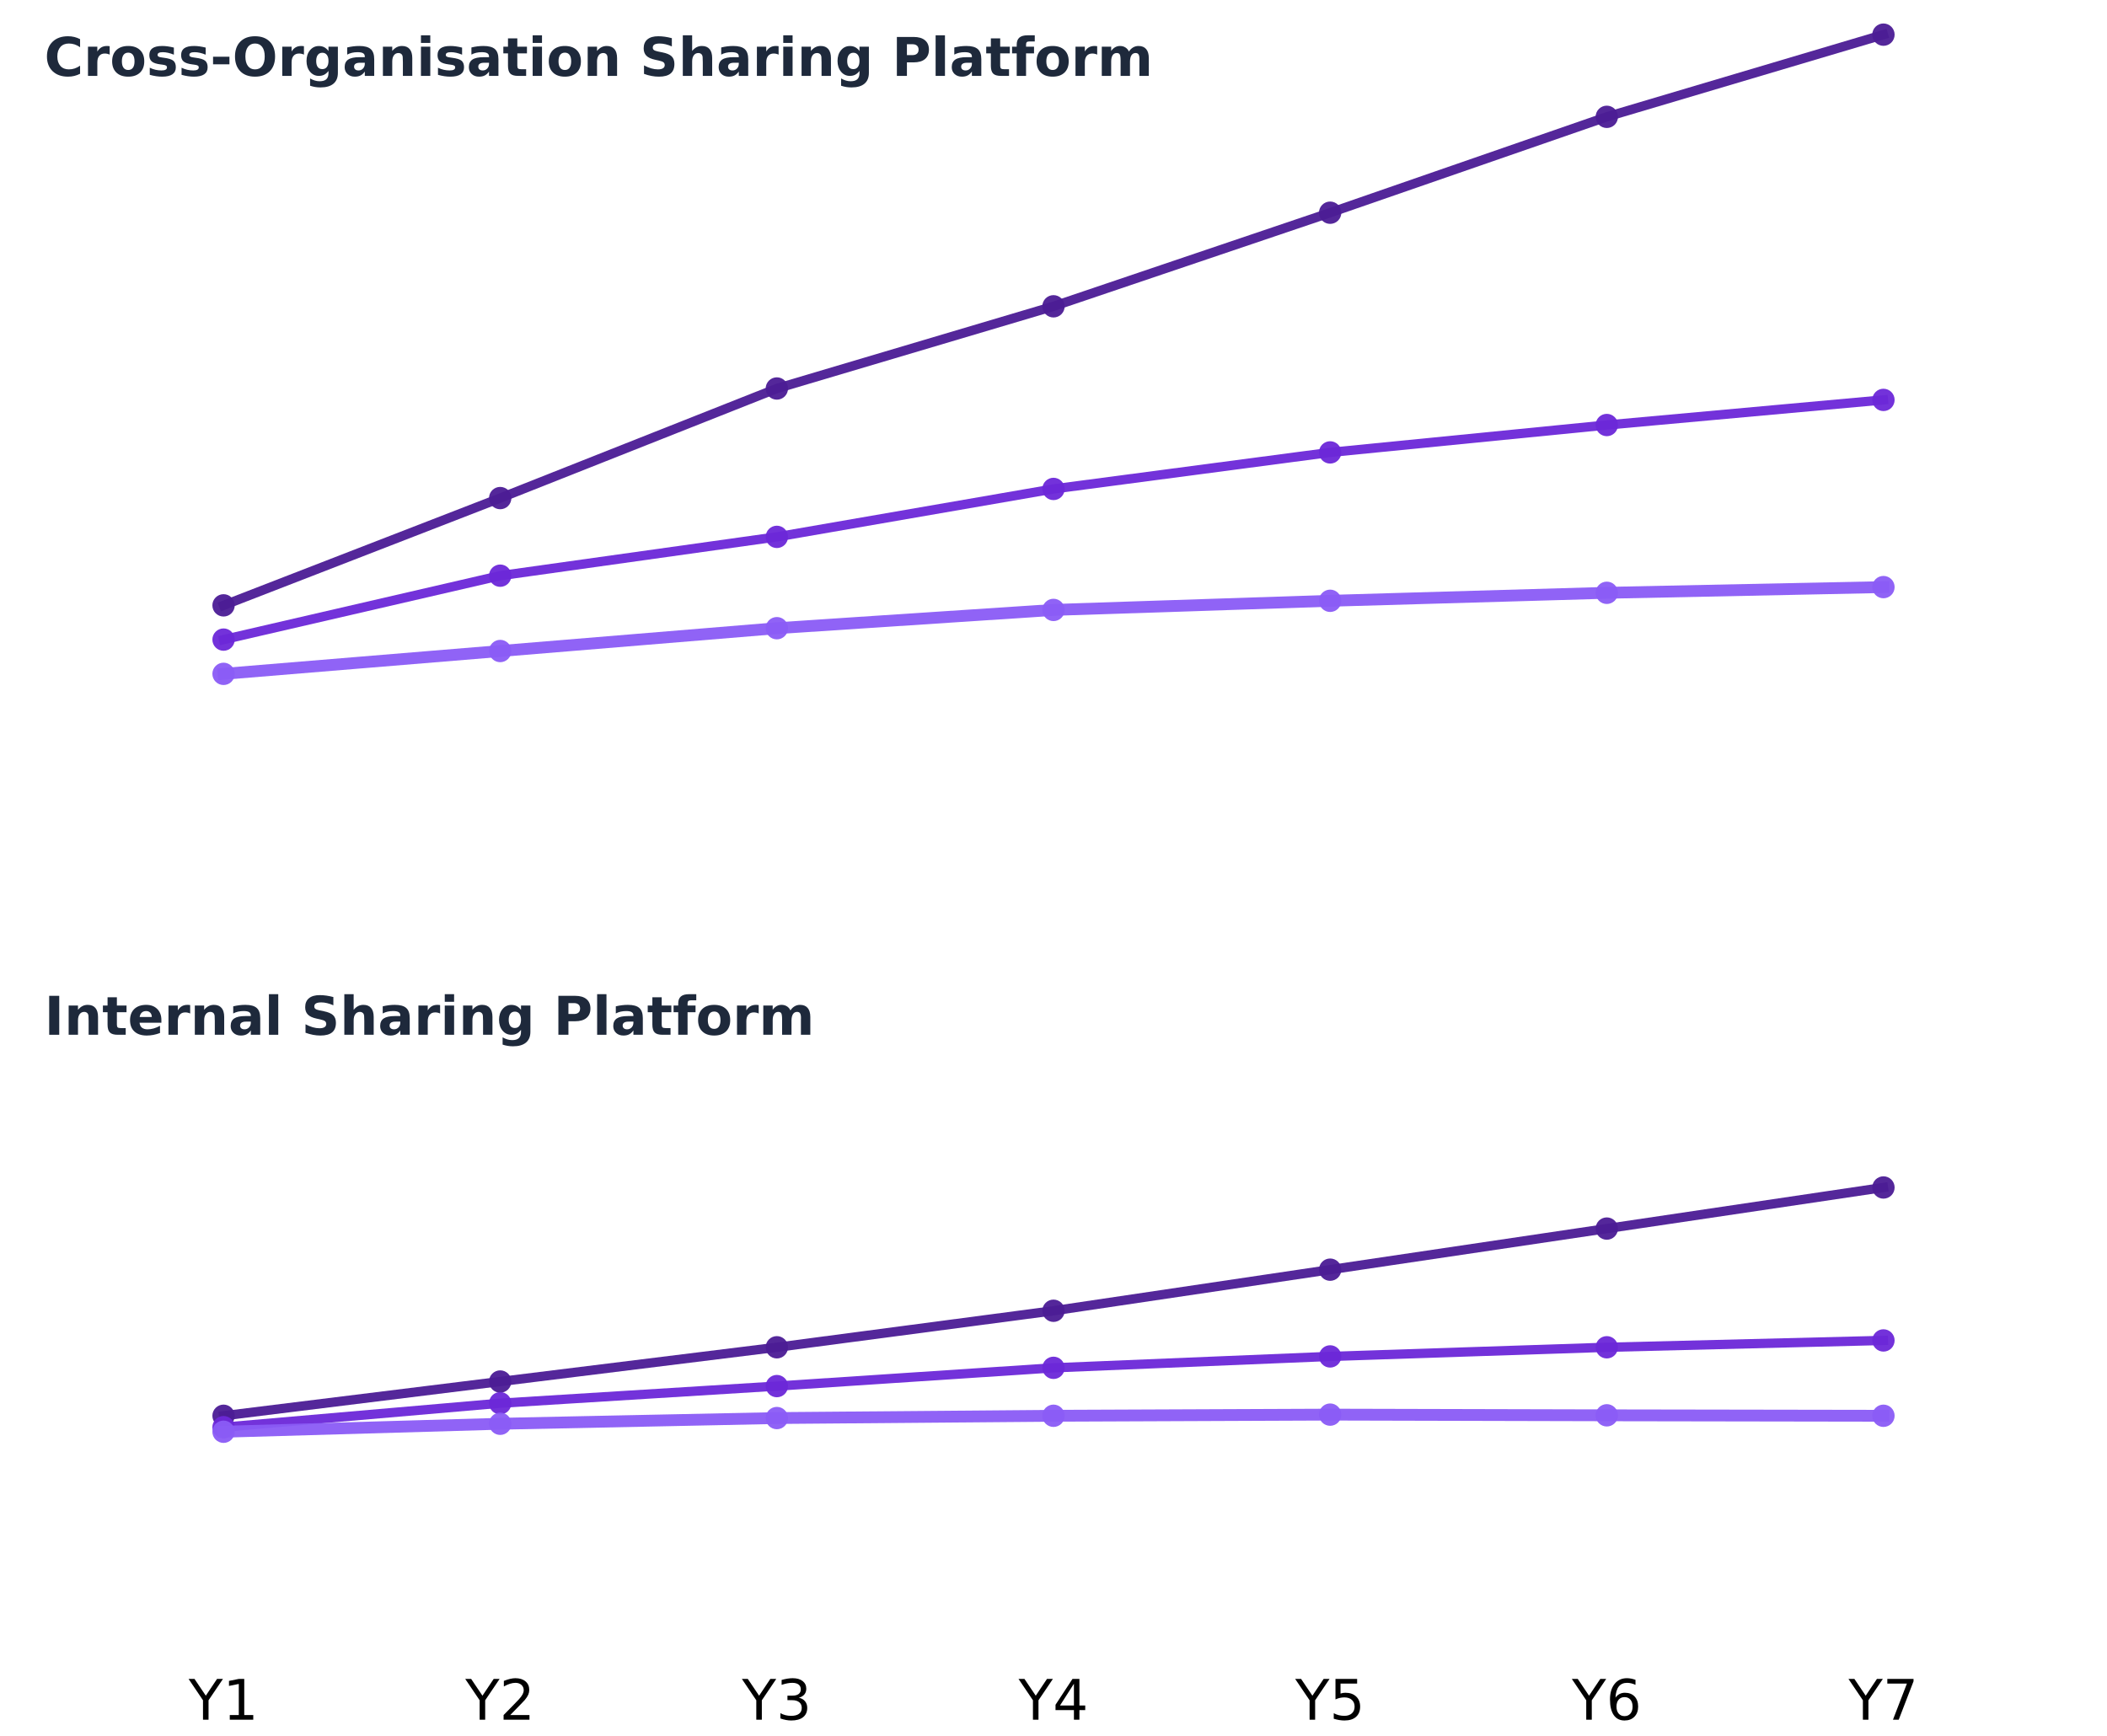
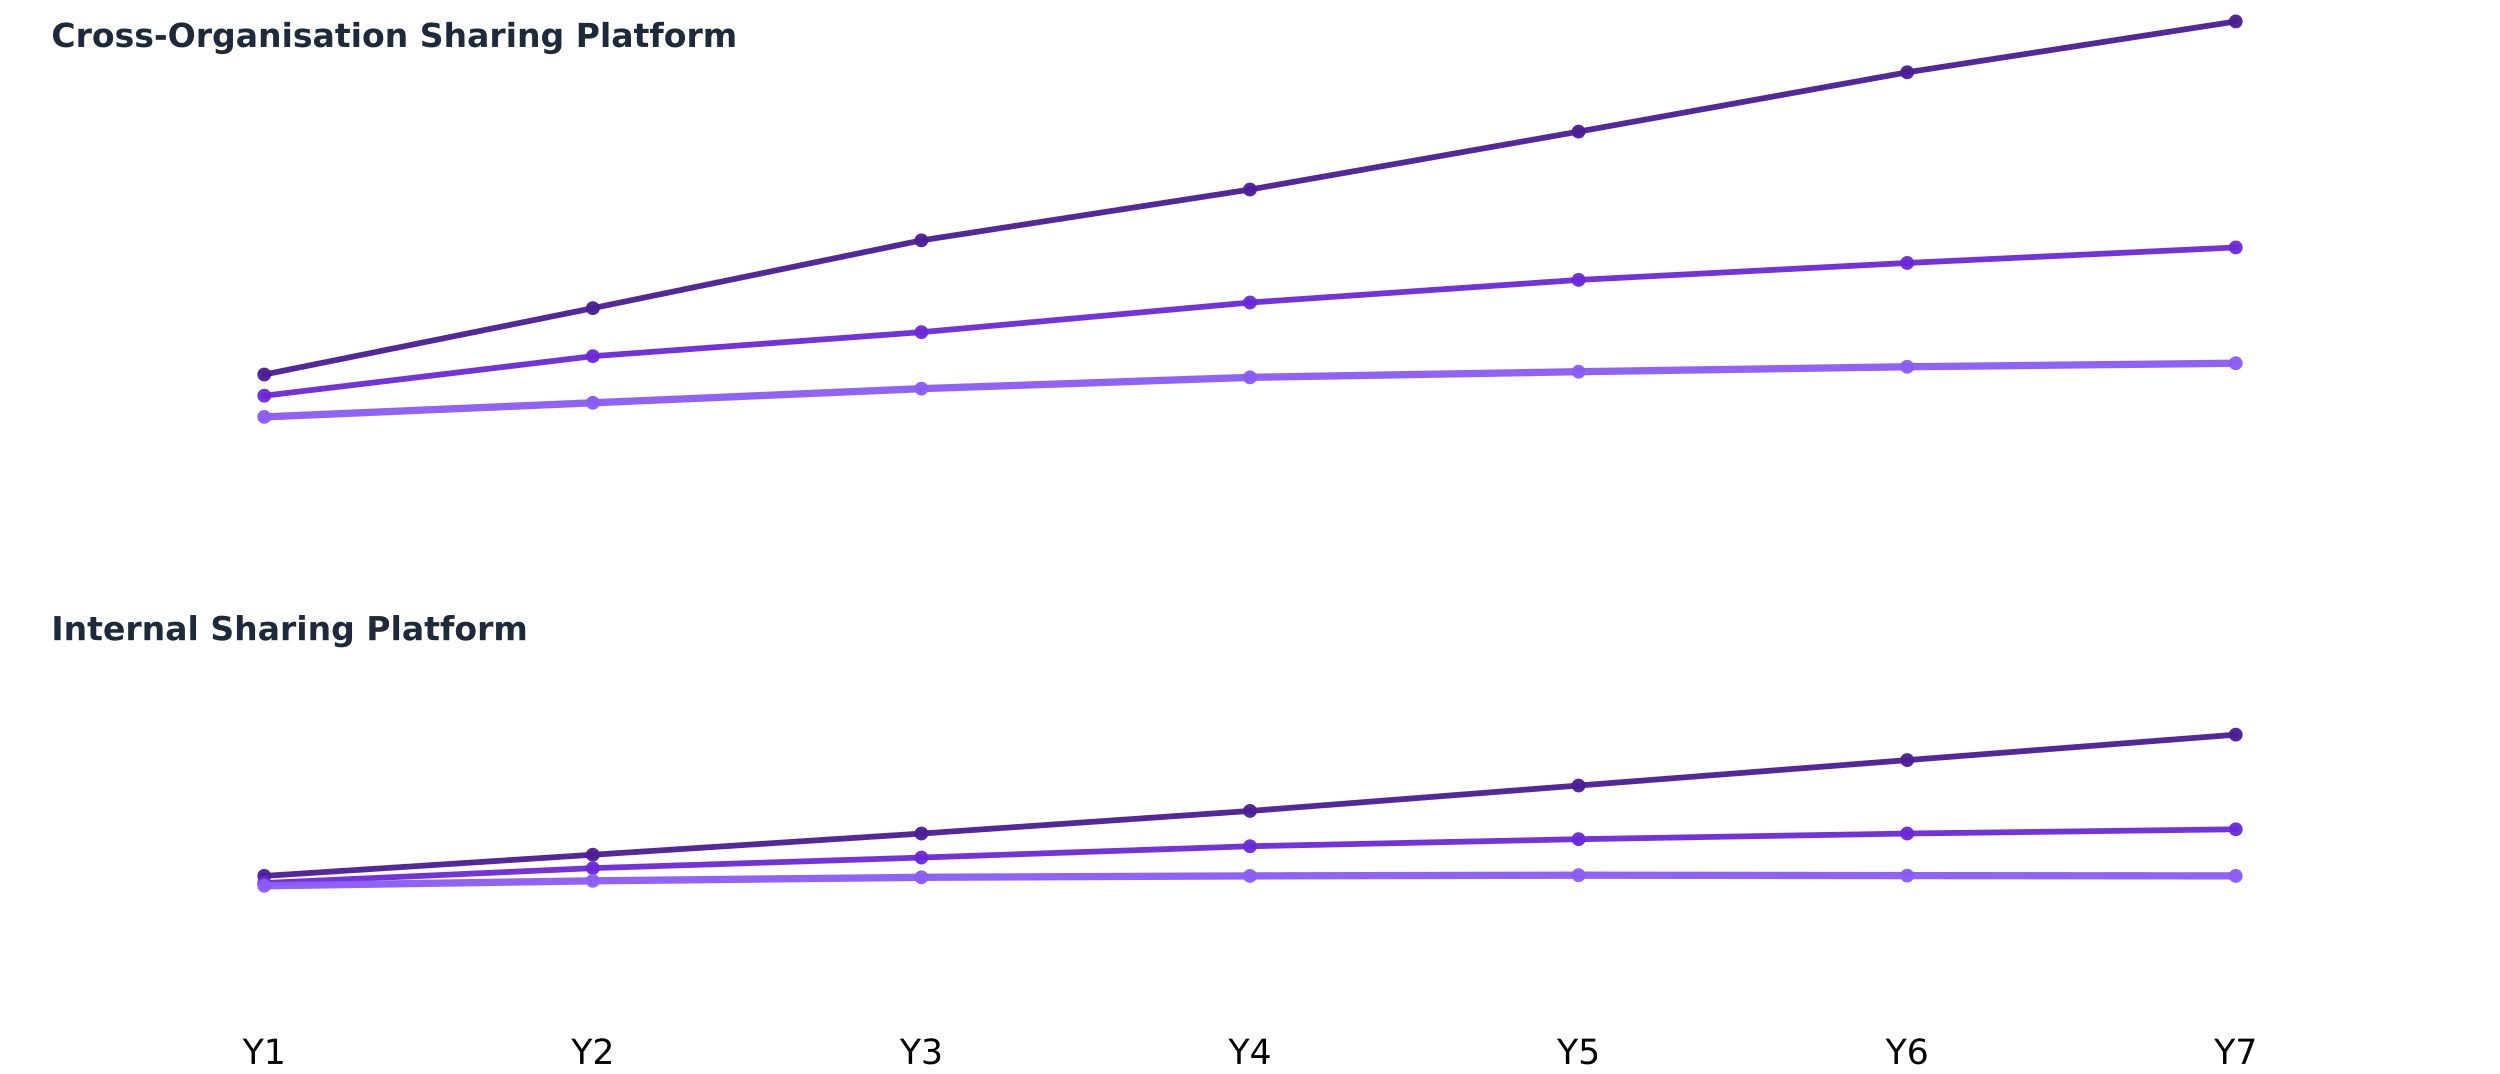
- <svg xmlns="http://www.w3.org/2000/svg" xmlns:xlink="http://www.w3.org/1999/xlink" width="339.12pt" height="279.332pt" viewBox="0 0 339.12 279.332" version="1.1">
+ <svg xmlns="http://www.w3.org/2000/svg" xmlns:xlink="http://www.w3.org/1999/xlink" width="650.448pt" height="279.332pt" viewBox="0 0 650.448 279.332" version="1.1">
  <defs>
    <style type="text/css">*{stroke-linejoin: round; stroke-linecap: butt}</style>
  </defs>
  <g id="figure_1">
    <g id="patch_1">
-       <path d="M 0 279.332  L 339.12 279.332  L 339.12 0  L 0 0  L 0 279.332  z " style="fill: none; opacity: 0" />
+       <path d="M 0 279.332  L 650.448 279.332  L 650.448 0  L 0 0  L 0 279.332  z " style="fill: none; opacity: 0" />
    </g>
    <g id="axes_1">
      <g id="patch_2">
-         <path d="M 0.36 266.472  L 338.76 266.472  L 338.76 0.36  L 0.36 0.36  L 0.36 266.472  z " style="fill: none" />
+         <path d="M 0.36 266.472  L 650.088 266.472  L 650.088 0.36  L 0.36 0.36  L 0.36 266.472  z " style="fill: none" />
      </g>
      <g id="matplotlib.axis_1">
        <g id="xtick_1">
          <g id="line2d_1" />
          <g id="text_1">
-             <g transform="translate(30.36941 276.8099) scale(0.09 -0.09)">
+             <g transform="translate(63.14078 276.8099) scale(0.09 -0.09)">
              <defs>
                <path id="DejaVuSans-3c" d="M -13 4666  L 666 4666  L 1959 2747  L 3244 4666  L 3922 4666  L 2272 2222  L 2272 0  L 1638 0  L 1638 2222  L -13 4666  z " transform="scale(0.015625)" />
                <path id="DejaVuSans-14" d="M 794 531  L 1825 531  L 1825 4091  L 703 3866  L 703 4441  L 1819 4666  L 2450 4666  L 2450 531  L 3481 531  L 3481 0  L 794 0  L 794 531  z " transform="scale(0.015625)" />
              </defs>
              <use xlink:href="#DejaVuSans-3c" />
              <use xlink:href="#DejaVuSans-14" transform="translate(61.07812 0)" />
            </g>
          </g>
        </g>
        <g id="xtick_2">
          <g id="line2d_2" />
          <g id="text_2">
-             <g transform="translate(74.89573 276.8099) scale(0.09 -0.09)">
+             <g transform="translate(148.6313 276.8099) scale(0.09 -0.09)">
              <defs>
                <path id="DejaVuSans-15" d="M 1228 531  L 3431 531  L 3431 0  L 469 0  L 469 531  Q 828 903 1448 1529  Q 2069 2156 2228 2338  Q 2531 2678 2651 2914  Q 2772 3150 2772 3378  Q 2772 3750 2511 3984  Q 2250 4219 1831 4219  Q 1534 4219 1204 4116  Q 875 4013 500 3803  L 500 4441  Q 881 4594 1212 4672  Q 1544 4750 1819 4750  Q 2544 4750 2975 4387  Q 3406 4025 3406 3419  Q 3406 3131 3298 2873  Q 3191 2616 2906 2266  Q 2828 2175 2409 1742  Q 1991 1309 1228 531  z " transform="scale(0.015625)" />
              </defs>
              <use xlink:href="#DejaVuSans-3c" />
              <use xlink:href="#DejaVuSans-15" transform="translate(61.07812 0)" />
            </g>
          </g>
        </g>
        <g id="xtick_3">
          <g id="line2d_3" />
          <g id="text_3">
-             <g transform="translate(119.422 276.8099) scale(0.09 -0.09)">
+             <g transform="translate(234.1218 276.8099) scale(0.09 -0.09)">
              <defs>
                <path id="DejaVuSans-16" d="M 2597 2516  Q 3050 2419 3304 2112  Q 3559 1806 3559 1356  Q 3559 666 3084 287  Q 2609 -91 1734 -91  Q 1441 -91 1130 -33  Q 819 25 488 141  L 488 750  Q 750 597 1062 519  Q 1375 441 1716 441  Q 2309 441 2620 675  Q 2931 909 2931 1356  Q 2931 1769 2642 2001  Q 2353 2234 1838 2234  L 1294 2234  L 1294 2753  L 1863 2753  Q 2328 2753 2575 2939  Q 2822 3125 2822 3475  Q 2822 3834 2567 4026  Q 2313 4219 1838 4219  Q 1578 4219 1281 4162  Q 984 4106 628 3988  L 628 4550  Q 988 4650 1302 4700  Q 1616 4750 1894 4750  Q 2613 4750 3031 4423  Q 3450 4097 3450 3541  Q 3450 3153 3228 2886  Q 3006 2619 2597 2516  z " transform="scale(0.015625)" />
              </defs>
              <use xlink:href="#DejaVuSans-3c" />
              <use xlink:href="#DejaVuSans-16" transform="translate(61.07812 0)" />
            </g>
          </g>
        </g>
        <g id="xtick_4">
          <g id="line2d_4" />
          <g id="text_4">
-             <g transform="translate(163.9484 276.8099) scale(0.09 -0.09)">
+             <g transform="translate(319.6124 276.8099) scale(0.09 -0.09)">
              <defs>
                <path id="DejaVuSans-17" d="M 2419 4116  L 825 1625  L 2419 1625  L 2419 4116  z M 2253 4666  L 3047 4666  L 3047 1625  L 3713 1625  L 3713 1100  L 3047 1100  L 3047 0  L 2419 0  L 2419 1100  L 313 1100  L 313 1709  L 2253 4666  z " transform="scale(0.015625)" />
              </defs>
              <use xlink:href="#DejaVuSans-3c" />
              <use xlink:href="#DejaVuSans-17" transform="translate(61.07812 0)" />
            </g>
          </g>
        </g>
        <g id="xtick_5">
          <g id="line2d_5" />
          <g id="text_5">
-             <g transform="translate(208.4747 276.8099) scale(0.09 -0.09)">
+             <g transform="translate(405.1029 276.8099) scale(0.09 -0.09)">
              <defs>
                <path id="DejaVuSans-18" d="M 691 4666  L 3169 4666  L 3169 4134  L 1269 4134  L 1269 2991  Q 1406 3038 1543 3061  Q 1681 3084 1819 3084  Q 2600 3084 3056 2656  Q 3513 2228 3513 1497  Q 3513 744 3044 326  Q 2575 -91 1722 -91  Q 1428 -91 1123 -41  Q 819 9 494 109  L 494 744  Q 775 591 1075 516  Q 1375 441 1709 441  Q 2250 441 2565 725  Q 2881 1009 2881 1497  Q 2881 1984 2565 2268  Q 2250 2553 1709 2553  Q 1456 2553 1204 2497  Q 953 2441 691 2322  L 691 4666  z " transform="scale(0.015625)" />
              </defs>
              <use xlink:href="#DejaVuSans-3c" />
              <use xlink:href="#DejaVuSans-18" transform="translate(61.07812 0)" />
            </g>
          </g>
        </g>
        <g id="xtick_6">
          <g id="line2d_6" />
          <g id="text_6">
-             <g transform="translate(253.001 276.8099) scale(0.09 -0.09)">
+             <g transform="translate(490.5934 276.8099) scale(0.09 -0.09)">
              <defs>
                <path id="DejaVuSans-19" d="M 2113 2584  Q 1688 2584 1439 2293  Q 1191 2003 1191 1497  Q 1191 994 1439 701  Q 1688 409 2113 409  Q 2538 409 2786 701  Q 3034 994 3034 1497  Q 3034 2003 2786 2293  Q 2538 2584 2113 2584  z M 3366 4563  L 3366 3988  Q 3128 4100 2886 4159  Q 2644 4219 2406 4219  Q 1781 4219 1451 3797  Q 1122 3375 1075 2522  Q 1259 2794 1537 2939  Q 1816 3084 2150 3084  Q 2853 3084 3261 2657  Q 3669 2231 3669 1497  Q 3669 778 3244 343  Q 2819 -91 2113 -91  Q 1303 -91 875 529  Q 447 1150 447 2328  Q 447 3434 972 4092  Q 1497 4750 2381 4750  Q 2619 4750 2861 4703  Q 3103 4656 3366 4563  z " transform="scale(0.015625)" />
              </defs>
              <use xlink:href="#DejaVuSans-3c" />
              <use xlink:href="#DejaVuSans-19" transform="translate(61.07812 0)" />
            </g>
          </g>
        </g>
        <g id="xtick_7">
          <g id="line2d_7" />
          <g id="text_7">
-             <g transform="translate(297.5273 276.8099) scale(0.09 -0.09)">
+             <g transform="translate(576.0839 276.8099) scale(0.09 -0.09)">
              <defs>
                <path id="DejaVuSans-1a" d="M 525 4666  L 3525 4666  L 3525 4397  L 1831 0  L 1172 0  L 2766 4134  L 525 4134  L 525 4666  z " transform="scale(0.015625)" />
              </defs>
              <use xlink:href="#DejaVuSans-3c" />
              <use xlink:href="#DejaVuSans-1a" transform="translate(61.07812 0)" />
            </g>
          </g>
        </g>
      </g>
      <g id="matplotlib.axis_2" />
      <g id="line2d_8">
-         <path d="M 35.981 227.889  L 80.507 222.377  L 125.034 216.865  L 169.56 210.986  L 214.086 204.372  L 258.613 197.758  L 303.139 191.143  " clip-path="url(#p87d12e4e6f)" style="fill: none; stroke: #4c1d95; stroke-opacity: 0.95; stroke-width: 1.5; stroke-linecap: square" />
+         <path d="M 68.752 227.889  L 154.243 222.377  L 239.733 216.865  L 325.224 210.986  L 410.715 204.372  L 496.205 197.758  L 581.696 191.143  " clip-path="url(#pc34d4a93cd)" style="fill: none; stroke: #4c1d95; stroke-opacity: 0.95; stroke-width: 1.5; stroke-linecap: square" />
        <defs>
-           <path id="m0e077aaca5" d="M 0 1.8  C 0.477 1.8 0.935 1.61 1.273 1.273  C 1.61 0.935 1.8 0.477 1.8 0  C 1.8 -0.477 1.61 -0.935 1.273 -1.273  C 0.935 -1.61 0.477 -1.8 0 -1.8  C -0.477 -1.8 -0.935 -1.61 -1.273 -1.273  C -1.61 -0.935 -1.8 -0.477 -1.8 0  C -1.8 0.477 -1.61 0.935 -1.273 1.273  C -0.935 1.61 -0.477 1.8 0 1.8  z " />
+           <path id="mefde732954" d="M 0 1.8  C 0.477 1.8 0.935 1.61 1.273 1.273  C 1.61 0.935 1.8 0.477 1.8 0  C 1.8 -0.477 1.61 -0.935 1.273 -1.273  C 0.935 -1.61 0.477 -1.8 0 -1.8  C -0.477 -1.8 -0.935 -1.61 -1.273 -1.273  C -1.61 -0.935 -1.8 -0.477 -1.8 0  C -1.8 0.477 -1.61 0.935 -1.273 1.273  C -0.935 1.61 -0.477 1.8 0 1.8  z " />
        </defs>
-         <g clip-path="url(#p87d12e4e6f)">
-           <use xlink:href="#m0e077aaca5" x="35.981" y="227.889" style="fill: #4c1d95; fill-opacity: 0.95" />
-           <use xlink:href="#m0e077aaca5" x="80.507" y="222.377" style="fill: #4c1d95; fill-opacity: 0.95" />
-           <use xlink:href="#m0e077aaca5" x="125.034" y="216.865" style="fill: #4c1d95; fill-opacity: 0.95" />
-           <use xlink:href="#m0e077aaca5" x="169.56" y="210.986" style="fill: #4c1d95; fill-opacity: 0.95" />
-           <use xlink:href="#m0e077aaca5" x="214.086" y="204.372" style="fill: #4c1d95; fill-opacity: 0.95" />
-           <use xlink:href="#m0e077aaca5" x="258.613" y="197.758" style="fill: #4c1d95; fill-opacity: 0.95" />
-           <use xlink:href="#m0e077aaca5" x="303.139" y="191.143" style="fill: #4c1d95; fill-opacity: 0.95" />
+         <g clip-path="url(#pc34d4a93cd)">
+           <use xlink:href="#mefde732954" x="68.752" y="227.889" style="fill: #4c1d95; fill-opacity: 0.95" />
+           <use xlink:href="#mefde732954" x="154.243" y="222.377" style="fill: #4c1d95; fill-opacity: 0.95" />
+           <use xlink:href="#mefde732954" x="239.733" y="216.865" style="fill: #4c1d95; fill-opacity: 0.95" />
+           <use xlink:href="#mefde732954" x="325.224" y="210.986" style="fill: #4c1d95; fill-opacity: 0.95" />
+           <use xlink:href="#mefde732954" x="410.715" y="204.372" style="fill: #4c1d95; fill-opacity: 0.95" />
+           <use xlink:href="#mefde732954" x="496.205" y="197.758" style="fill: #4c1d95; fill-opacity: 0.95" />
+           <use xlink:href="#mefde732954" x="581.696" y="191.143" style="fill: #4c1d95; fill-opacity: 0.95" />
        </g>
      </g>
      <g id="line2d_9">
-         <path d="M 35.981 97.442  L 80.507 80.172  L 125.034 62.534  L 169.56 49.305  L 214.086 34.239  L 258.613 18.806  L 303.139 5.578  " clip-path="url(#p87d12e4e6f)" style="fill: none; stroke: #4c1d95; stroke-opacity: 0.95; stroke-width: 1.5; stroke-linecap: square" />
-         <g clip-path="url(#p87d12e4e6f)">
-           <use xlink:href="#m0e077aaca5" x="35.981" y="97.442" style="fill: #4c1d95; fill-opacity: 0.95" />
-           <use xlink:href="#m0e077aaca5" x="80.507" y="80.172" style="fill: #4c1d95; fill-opacity: 0.95" />
-           <use xlink:href="#m0e077aaca5" x="125.034" y="62.534" style="fill: #4c1d95; fill-opacity: 0.95" />
-           <use xlink:href="#m0e077aaca5" x="169.56" y="49.305" style="fill: #4c1d95; fill-opacity: 0.95" />
-           <use xlink:href="#m0e077aaca5" x="214.086" y="34.239" style="fill: #4c1d95; fill-opacity: 0.95" />
-           <use xlink:href="#m0e077aaca5" x="258.613" y="18.806" style="fill: #4c1d95; fill-opacity: 0.95" />
-           <use xlink:href="#m0e077aaca5" x="303.139" y="5.578" style="fill: #4c1d95; fill-opacity: 0.95" />
+         <path d="M 68.752 97.442  L 154.243 80.172  L 239.733 62.534  L 325.224 49.305  L 410.715 34.239  L 496.205 18.806  L 581.696 5.578  " clip-path="url(#pc34d4a93cd)" style="fill: none; stroke: #4c1d95; stroke-opacity: 0.95; stroke-width: 1.5; stroke-linecap: square" />
+         <g clip-path="url(#pc34d4a93cd)">
+           <use xlink:href="#mefde732954" x="68.752" y="97.442" style="fill: #4c1d95; fill-opacity: 0.95" />
+           <use xlink:href="#mefde732954" x="154.243" y="80.172" style="fill: #4c1d95; fill-opacity: 0.95" />
+           <use xlink:href="#mefde732954" x="239.733" y="62.534" style="fill: #4c1d95; fill-opacity: 0.95" />
+           <use xlink:href="#mefde732954" x="325.224" y="49.305" style="fill: #4c1d95; fill-opacity: 0.95" />
+           <use xlink:href="#mefde732954" x="410.715" y="34.239" style="fill: #4c1d95; fill-opacity: 0.95" />
+           <use xlink:href="#mefde732954" x="496.205" y="18.806" style="fill: #4c1d95; fill-opacity: 0.95" />
+           <use xlink:href="#mefde732954" x="581.696" y="5.578" style="fill: #4c1d95; fill-opacity: 0.95" />
        </g>
      </g>
      <g id="line2d_10">
-         <path d="M 35.981 229.726  L 80.507 225.868  L 125.034 223.112  L 169.56 220.172  L 214.086 218.335  L 258.613 216.865  L 303.139 215.763  " clip-path="url(#p87d12e4e6f)" style="fill: none; stroke: #6d28d9; stroke-opacity: 0.95; stroke-width: 1.5; stroke-linecap: square" />
+         <path d="M 68.752 229.726  L 154.243 225.868  L 239.733 223.112  L 325.224 220.172  L 410.715 218.335  L 496.205 216.865  L 581.696 215.763  " clip-path="url(#pc34d4a93cd)" style="fill: none; stroke: #6d28d9; stroke-opacity: 0.95; stroke-width: 1.5; stroke-linecap: square" />
        <defs>
-           <path id="m4e3901d167" d="M 0 1.8  C 0.477 1.8 0.935 1.61 1.273 1.273  C 1.61 0.935 1.8 0.477 1.8 0  C 1.8 -0.477 1.61 -0.935 1.273 -1.273  C 0.935 -1.61 0.477 -1.8 0 -1.8  C -0.477 -1.8 -0.935 -1.61 -1.273 -1.273  C -1.61 -0.935 -1.8 -0.477 -1.8 0  C -1.8 0.477 -1.61 0.935 -1.273 1.273  C -0.935 1.61 -0.477 1.8 0 1.8  z " />
+           <path id="m76ae802759" d="M 0 1.8  C 0.477 1.8 0.935 1.61 1.273 1.273  C 1.61 0.935 1.8 0.477 1.8 0  C 1.8 -0.477 1.61 -0.935 1.273 -1.273  C 0.935 -1.61 0.477 -1.8 0 -1.8  C -0.477 -1.8 -0.935 -1.61 -1.273 -1.273  C -1.61 -0.935 -1.8 -0.477 -1.8 0  C -1.8 0.477 -1.61 0.935 -1.273 1.273  C -0.935 1.61 -0.477 1.8 0 1.8  z " />
        </defs>
-         <g clip-path="url(#p87d12e4e6f)">
-           <use xlink:href="#m4e3901d167" x="35.981" y="229.726" style="fill: #6d28d9; fill-opacity: 0.95" />
-           <use xlink:href="#m4e3901d167" x="80.507" y="225.868" style="fill: #6d28d9; fill-opacity: 0.95" />
-           <use xlink:href="#m4e3901d167" x="125.034" y="223.112" style="fill: #6d28d9; fill-opacity: 0.95" />
-           <use xlink:href="#m4e3901d167" x="169.56" y="220.172" style="fill: #6d28d9; fill-opacity: 0.95" />
-           <use xlink:href="#m4e3901d167" x="214.086" y="218.335" style="fill: #6d28d9; fill-opacity: 0.95" />
-           <use xlink:href="#m4e3901d167" x="258.613" y="216.865" style="fill: #6d28d9; fill-opacity: 0.95" />
-           <use xlink:href="#m4e3901d167" x="303.139" y="215.763" style="fill: #6d28d9; fill-opacity: 0.95" />
+         <g clip-path="url(#pc34d4a93cd)">
+           <use xlink:href="#m76ae802759" x="68.752" y="229.726" style="fill: #6d28d9; fill-opacity: 0.95" />
+           <use xlink:href="#m76ae802759" x="154.243" y="225.868" style="fill: #6d28d9; fill-opacity: 0.95" />
+           <use xlink:href="#m76ae802759" x="239.733" y="223.112" style="fill: #6d28d9; fill-opacity: 0.95" />
+           <use xlink:href="#m76ae802759" x="325.224" y="220.172" style="fill: #6d28d9; fill-opacity: 0.95" />
+           <use xlink:href="#m76ae802759" x="410.715" y="218.335" style="fill: #6d28d9; fill-opacity: 0.95" />
+           <use xlink:href="#m76ae802759" x="496.205" y="216.865" style="fill: #6d28d9; fill-opacity: 0.95" />
+           <use xlink:href="#m76ae802759" x="581.696" y="215.763" style="fill: #6d28d9; fill-opacity: 0.95" />
        </g>
      </g>
      <g id="line2d_11">
-         <path d="M 35.981 102.954  L 80.507 92.665  L 125.034 86.418  L 169.56 78.702  L 214.086 72.822  L 258.613 68.413  L 303.139 64.371  " clip-path="url(#p87d12e4e6f)" style="fill: none; stroke: #6d28d9; stroke-opacity: 0.95; stroke-width: 1.5; stroke-linecap: square" />
-         <g clip-path="url(#p87d12e4e6f)">
-           <use xlink:href="#m4e3901d167" x="35.981" y="102.954" style="fill: #6d28d9; fill-opacity: 0.95" />
-           <use xlink:href="#m4e3901d167" x="80.507" y="92.665" style="fill: #6d28d9; fill-opacity: 0.95" />
-           <use xlink:href="#m4e3901d167" x="125.034" y="86.418" style="fill: #6d28d9; fill-opacity: 0.95" />
-           <use xlink:href="#m4e3901d167" x="169.56" y="78.702" style="fill: #6d28d9; fill-opacity: 0.95" />
-           <use xlink:href="#m4e3901d167" x="214.086" y="72.822" style="fill: #6d28d9; fill-opacity: 0.95" />
-           <use xlink:href="#m4e3901d167" x="258.613" y="68.413" style="fill: #6d28d9; fill-opacity: 0.95" />
-           <use xlink:href="#m4e3901d167" x="303.139" y="64.371" style="fill: #6d28d9; fill-opacity: 0.95" />
+         <path d="M 68.752 102.954  L 154.243 92.665  L 239.733 86.418  L 325.224 78.702  L 410.715 72.822  L 496.205 68.413  L 581.696 64.371  " clip-path="url(#pc34d4a93cd)" style="fill: none; stroke: #6d28d9; stroke-opacity: 0.95; stroke-width: 1.5; stroke-linecap: square" />
+         <g clip-path="url(#pc34d4a93cd)">
+           <use xlink:href="#m76ae802759" x="68.752" y="102.954" style="fill: #6d28d9; fill-opacity: 0.95" />
+           <use xlink:href="#m76ae802759" x="154.243" y="92.665" style="fill: #6d28d9; fill-opacity: 0.95" />
+           <use xlink:href="#m76ae802759" x="239.733" y="86.418" style="fill: #6d28d9; fill-opacity: 0.95" />
+           <use xlink:href="#m76ae802759" x="325.224" y="78.702" style="fill: #6d28d9; fill-opacity: 0.95" />
+           <use xlink:href="#m76ae802759" x="410.715" y="72.822" style="fill: #6d28d9; fill-opacity: 0.95" />
+           <use xlink:href="#m76ae802759" x="496.205" y="68.413" style="fill: #6d28d9; fill-opacity: 0.95" />
+           <use xlink:href="#m76ae802759" x="581.696" y="64.371" style="fill: #6d28d9; fill-opacity: 0.95" />
        </g>
      </g>
      <g id="line2d_12">
-         <path d="M 35.981 230.461  L 80.507 229.175  L 125.034 228.257  L 169.56 227.889  L 214.086 227.705  L 258.613 227.816  L 303.139 227.889  " clip-path="url(#p87d12e4e6f)" style="fill: none; stroke: #8b5cf6; stroke-opacity: 0.95; stroke-width: 1.9; stroke-linecap: square" />
+         <path d="M 68.752 230.461  L 154.243 229.175  L 239.733 228.257  L 325.224 227.889  L 410.715 227.705  L 496.205 227.816  L 581.696 227.889  " clip-path="url(#pc34d4a93cd)" style="fill: none; stroke: #8b5cf6; stroke-opacity: 0.95; stroke-width: 1.9; stroke-linecap: square" />
        <defs>
-           <path id="m5ba4d2a712" d="M 0 1.8  C 0.477 1.8 0.935 1.61 1.273 1.273  C 1.61 0.935 1.8 0.477 1.8 0  C 1.8 -0.477 1.61 -0.935 1.273 -1.273  C 0.935 -1.61 0.477 -1.8 0 -1.8  C -0.477 -1.8 -0.935 -1.61 -1.273 -1.273  C -1.61 -0.935 -1.8 -0.477 -1.8 0  C -1.8 0.477 -1.61 0.935 -1.273 1.273  C -0.935 1.61 -0.477 1.8 0 1.8  z " />
+           <path id="ma89a93a29d" d="M 0 1.8  C 0.477 1.8 0.935 1.61 1.273 1.273  C 1.61 0.935 1.8 0.477 1.8 0  C 1.8 -0.477 1.61 -0.935 1.273 -1.273  C 0.935 -1.61 0.477 -1.8 0 -1.8  C -0.477 -1.8 -0.935 -1.61 -1.273 -1.273  C -1.61 -0.935 -1.8 -0.477 -1.8 0  C -1.8 0.477 -1.61 0.935 -1.273 1.273  C -0.935 1.61 -0.477 1.8 0 1.8  z " />
        </defs>
-         <g clip-path="url(#p87d12e4e6f)">
-           <use xlink:href="#m5ba4d2a712" x="35.981" y="230.461" style="fill: #8b5cf6; fill-opacity: 0.95" />
-           <use xlink:href="#m5ba4d2a712" x="80.507" y="229.175" style="fill: #8b5cf6; fill-opacity: 0.95" />
-           <use xlink:href="#m5ba4d2a712" x="125.034" y="228.257" style="fill: #8b5cf6; fill-opacity: 0.95" />
-           <use xlink:href="#m5ba4d2a712" x="169.56" y="227.889" style="fill: #8b5cf6; fill-opacity: 0.95" />
-           <use xlink:href="#m5ba4d2a712" x="214.086" y="227.705" style="fill: #8b5cf6; fill-opacity: 0.95" />
-           <use xlink:href="#m5ba4d2a712" x="258.613" y="227.816" style="fill: #8b5cf6; fill-opacity: 0.95" />
-           <use xlink:href="#m5ba4d2a712" x="303.139" y="227.889" style="fill: #8b5cf6; fill-opacity: 0.95" />
+         <g clip-path="url(#pc34d4a93cd)">
+           <use xlink:href="#ma89a93a29d" x="68.752" y="230.461" style="fill: #8b5cf6; fill-opacity: 0.95" />
+           <use xlink:href="#ma89a93a29d" x="154.243" y="229.175" style="fill: #8b5cf6; fill-opacity: 0.95" />
+           <use xlink:href="#ma89a93a29d" x="239.733" y="228.257" style="fill: #8b5cf6; fill-opacity: 0.95" />
+           <use xlink:href="#ma89a93a29d" x="325.224" y="227.889" style="fill: #8b5cf6; fill-opacity: 0.95" />
+           <use xlink:href="#ma89a93a29d" x="410.715" y="227.705" style="fill: #8b5cf6; fill-opacity: 0.95" />
+           <use xlink:href="#ma89a93a29d" x="496.205" y="227.816" style="fill: #8b5cf6; fill-opacity: 0.95" />
+           <use xlink:href="#ma89a93a29d" x="581.696" y="227.889" style="fill: #8b5cf6; fill-opacity: 0.95" />
        </g>
      </g>
      <g id="line2d_13">
-         <path d="M 35.981 108.466  L 80.507 104.791  L 125.034 101.117  L 169.56 98.177  L 214.086 96.707  L 258.613 95.421  L 303.139 94.502  " clip-path="url(#p87d12e4e6f)" style="fill: none; stroke: #8b5cf6; stroke-opacity: 0.95; stroke-width: 1.9; stroke-linecap: square" />
-         <g clip-path="url(#p87d12e4e6f)">
-           <use xlink:href="#m5ba4d2a712" x="35.981" y="108.466" style="fill: #8b5cf6; fill-opacity: 0.95" />
-           <use xlink:href="#m5ba4d2a712" x="80.507" y="104.791" style="fill: #8b5cf6; fill-opacity: 0.95" />
-           <use xlink:href="#m5ba4d2a712" x="125.034" y="101.117" style="fill: #8b5cf6; fill-opacity: 0.95" />
-           <use xlink:href="#m5ba4d2a712" x="169.56" y="98.177" style="fill: #8b5cf6; fill-opacity: 0.95" />
-           <use xlink:href="#m5ba4d2a712" x="214.086" y="96.707" style="fill: #8b5cf6; fill-opacity: 0.95" />
-           <use xlink:href="#m5ba4d2a712" x="258.613" y="95.421" style="fill: #8b5cf6; fill-opacity: 0.95" />
-           <use xlink:href="#m5ba4d2a712" x="303.139" y="94.502" style="fill: #8b5cf6; fill-opacity: 0.95" />
+         <path d="M 68.752 108.466  L 154.243 104.791  L 239.733 101.117  L 325.224 98.177  L 410.715 96.707  L 496.205 95.421  L 581.696 94.502  " clip-path="url(#pc34d4a93cd)" style="fill: none; stroke: #8b5cf6; stroke-opacity: 0.95; stroke-width: 1.9; stroke-linecap: square" />
+         <g clip-path="url(#pc34d4a93cd)">
+           <use xlink:href="#ma89a93a29d" x="68.752" y="108.466" style="fill: #8b5cf6; fill-opacity: 0.95" />
+           <use xlink:href="#ma89a93a29d" x="154.243" y="104.791" style="fill: #8b5cf6; fill-opacity: 0.95" />
+           <use xlink:href="#ma89a93a29d" x="239.733" y="101.117" style="fill: #8b5cf6; fill-opacity: 0.95" />
+           <use xlink:href="#ma89a93a29d" x="325.224" y="98.177" style="fill: #8b5cf6; fill-opacity: 0.95" />
+           <use xlink:href="#ma89a93a29d" x="410.715" y="96.707" style="fill: #8b5cf6; fill-opacity: 0.95" />
+           <use xlink:href="#ma89a93a29d" x="496.205" y="95.421" style="fill: #8b5cf6; fill-opacity: 0.95" />
+           <use xlink:href="#ma89a93a29d" x="581.696" y="94.502" style="fill: #8b5cf6; fill-opacity: 0.95" />
        </g>
      </g>
      <g id="text_8">
-         <g style="fill: #1e293b" transform="translate(7.128 12.2169) scale(0.086 -0.086)">
+         <g style="fill: #1e293b" transform="translate(13.35456 12.2169) scale(0.086 -0.086)">
          <defs>
            <path id="DejaVuSans-Bold-26" d="M 4288 256  Q 3956 84 3597 -3  Q 3238 -91 2847 -91  Q 1681 -91 1000 561  Q 319 1213 319 2328  Q 319 3447 1000 4098  Q 1681 4750 2847 4750  Q 3238 4750 3597 4662  Q 3956 4575 4288 4403  L 4288 3438  Q 3953 3666 3628 3772  Q 3303 3878 2944 3878  Q 2300 3878 1931 3465  Q 1563 3053 1563 2328  Q 1563 1606 1931 1193  Q 2300 781 2944 781  Q 3303 781 3628 887  Q 3953 994 4288 1222  L 4288 256  z " transform="scale(0.015625)" />
            <path id="DejaVuSans-Bold-55" d="M 3138 2547  Q 2991 2616 2845 2648  Q 2700 2681 2553 2681  Q 2122 2681 1889 2404  Q 1656 2128 1656 1613  L 1656 0  L 538 0  L 538 3500  L 1656 3500  L 1656 2925  Q 1872 3269 2151 3426  Q 2431 3584 2822 3584  Q 2878 3584 2943 3579  Q 3009 3575 3134 3559  L 3138 2547  z " transform="scale(0.015625)" />
            <path id="DejaVuSans-Bold-52" d="M 2203 2784  Q 1831 2784 1636 2517  Q 1441 2250 1441 1747  Q 1441 1244 1636 976  Q 1831 709 2203 709  Q 2569 709 2762 976  Q 2956 1244 2956 1747  Q 2956 2250 2762 2517  Q 2569 2784 2203 2784  z M 2203 3584  Q 3106 3584 3614 3096  Q 4122 2609 4122 1747  Q 4122 884 3614 396  Q 3106 -91 2203 -91  Q 1297 -91 786 396  Q 275 884 275 1747  Q 275 2609 786 3096  Q 1297 3584 2203 3584  z " transform="scale(0.015625)" />
            <path id="DejaVuSans-Bold-56" d="M 3272 3391  L 3272 2541  Q 2913 2691 2578 2766  Q 2244 2841 1947 2841  Q 1628 2841 1473 2761  Q 1319 2681 1319 2516  Q 1319 2381 1436 2309  Q 1553 2238 1856 2203  L 2053 2175  Q 2913 2066 3209 1816  Q 3506 1566 3506 1031  Q 3506 472 3093 190  Q 2681 -91 1863 -91  Q 1516 -91 1145 -36  Q 775 19 384 128  L 384 978  Q 719 816 1070 734  Q 1422 653 1784 653  Q 2113 653 2278 743  Q 2444 834 2444 1013  Q 2444 1163 2330 1236  Q 2216 1309 1875 1350  L 1678 1375  Q 931 1469 631 1722  Q 331 1975 331 2491  Q 331 3047 712 3315  Q 1094 3584 1881 3584  Q 2191 3584 2531 3537  Q 2872 3491 3272 3391  z " transform="scale(0.015625)" />
            <path id="DejaVuSans-Bold-10" d="M 347 2297  L 2309 2297  L 2309 1388  L 347 1388  L 347 2297  z " transform="scale(0.015625)" />
            <path id="DejaVuSans-Bold-32" d="M 2719 3878  Q 2169 3878 1866 3472  Q 1563 3066 1563 2328  Q 1563 1594 1866 1187  Q 2169 781 2719 781  Q 3272 781 3575 1187  Q 3878 1594 3878 2328  Q 3878 3066 3575 3472  Q 3272 3878 2719 3878  z M 2719 4750  Q 3844 4750 4481 4106  Q 5119 3463 5119 2328  Q 5119 1197 4481 553  Q 3844 -91 2719 -91  Q 1597 -91 958 553  Q 319 1197 319 2328  Q 319 3463 958 4106  Q 1597 4750 2719 4750  z " transform="scale(0.015625)" />
            <path id="DejaVuSans-Bold-4a" d="M 2919 594  Q 2688 288 2409 144  Q 2131 0 1766 0  Q 1125 0 706 504  Q 288 1009 288 1791  Q 288 2575 706 3076  Q 1125 3578 1766 3578  Q 2131 3578 2409 3434  Q 2688 3291 2919 2981  L 2919 3500  L 4044 3500  L 4044 353  Q 4044 -491 3511 -936  Q 2978 -1381 1966 -1381  Q 1638 -1381 1331 -1331  Q 1025 -1281 716 -1178  L 716 -306  Q 1009 -475 1290 -558  Q 1572 -641 1856 -641  Q 2406 -641 2662 -400  Q 2919 -159 2919 353  L 2919 594  z M 2181 2772  Q 1834 2772 1640 2515  Q 1447 2259 1447 1791  Q 1447 1309 1634 1061  Q 1822 813 2181 813  Q 2531 813 2725 1069  Q 2919 1325 2919 1791  Q 2919 2259 2725 2515  Q 2531 2772 2181 2772  z " transform="scale(0.015625)" />
            <path id="DejaVuSans-Bold-44" d="M 2106 1575  Q 1756 1575 1579 1456  Q 1403 1338 1403 1106  Q 1403 894 1545 773  Q 1688 653 1941 653  Q 2256 653 2472 879  Q 2688 1106 2688 1447  L 2688 1575  L 2106 1575  z M 3816 1997  L 3816 0  L 2688 0  L 2688 519  Q 2463 200 2181 54  Q 1900 -91 1497 -91  Q 953 -91 614 226  Q 275 544 275 1050  Q 275 1666 698 1953  Q 1122 2241 2028 2241  L 2688 2241  L 2688 2328  Q 2688 2594 2478 2717  Q 2269 2841 1825 2841  Q 1466 2841 1156 2769  Q 847 2697 581 2553  L 581 3406  Q 941 3494 1303 3539  Q 1666 3584 2028 3584  Q 2975 3584 3395 3211  Q 3816 2838 3816 1997  z " transform="scale(0.015625)" />
            <path id="DejaVuSans-Bold-51" d="M 4056 2131  L 4056 0  L 2931 0  L 2931 347  L 2931 1631  Q 2931 2084 2911 2256  Q 2891 2428 2841 2509  Q 2775 2619 2662 2680  Q 2550 2741 2406 2741  Q 2056 2741 1856 2470  Q 1656 2200 1656 1722  L 1656 0  L 538 0  L 538 3500  L 1656 3500  L 1656 2988  Q 1909 3294 2193 3439  Q 2478 3584 2822 3584  Q 3428 3584 3742 3212  Q 4056 2841 4056 2131  z " transform="scale(0.015625)" />
            <path id="DejaVuSans-Bold-4c" d="M 538 3500  L 1656 3500  L 1656 0  L 538 0  L 538 3500  z M 538 4863  L 1656 4863  L 1656 3950  L 538 3950  L 538 4863  z " transform="scale(0.015625)" />
            <path id="DejaVuSans-Bold-57" d="M 1759 4494  L 1759 3500  L 2913 3500  L 2913 2700  L 1759 2700  L 1759 1216  Q 1759 972 1856 886  Q 1953 800 2241 800  L 2816 800  L 2816 0  L 1856 0  Q 1194 0 917 276  Q 641 553 641 1216  L 641 2700  L 84 2700  L 84 3500  L 641 3500  L 641 4494  L 1759 4494  z " transform="scale(0.015625)" />
            <path id="DejaVuSans-Bold-3" transform="scale(0.015625)" />
            <path id="DejaVuSans-Bold-36" d="M 3834 4519  L 3834 3531  Q 3450 3703 3084 3790  Q 2719 3878 2394 3878  Q 1963 3878 1756 3759  Q 1550 3641 1550 3391  Q 1550 3203 1689 3098  Q 1828 2994 2194 2919  L 2706 2816  Q 3484 2659 3812 2340  Q 4141 2022 4141 1434  Q 4141 663 3683 286  Q 3225 -91 2284 -91  Q 1841 -91 1394 -6  Q 947 78 500 244  L 500 1259  Q 947 1022 1364 901  Q 1781 781 2169 781  Q 2563 781 2772 912  Q 2981 1044 2981 1288  Q 2981 1506 2839 1625  Q 2697 1744 2272 1838  L 1806 1941  Q 1106 2091 782 2419  Q 459 2747 459 3303  Q 459 4000 909 4375  Q 1359 4750 2203 4750  Q 2588 4750 2994 4692  Q 3400 4634 3834 4519  z " transform="scale(0.015625)" />
            <path id="DejaVuSans-Bold-4b" d="M 4056 2131  L 4056 0  L 2931 0  L 2931 347  L 2931 1625  Q 2931 2084 2911 2256  Q 2891 2428 2841 2509  Q 2775 2619 2662 2680  Q 2550 2741 2406 2741  Q 2056 2741 1856 2470  Q 1656 2200 1656 1722  L 1656 0  L 538 0  L 538 4863  L 1656 4863  L 1656 2988  Q 1909 3294 2193 3439  Q 2478 3584 2822 3584  Q 3428 3584 3742 3212  Q 4056 2841 4056 2131  z " transform="scale(0.015625)" />
            <path id="DejaVuSans-Bold-33" d="M 588 4666  L 2584 4666  Q 3475 4666 3951 4270  Q 4428 3875 4428 3144  Q 4428 2409 3951 2014  Q 3475 1619 2584 1619  L 1791 1619  L 1791 0  L 588 0  L 588 4666  z M 1791 3794  L 1791 2491  L 2456 2491  Q 2806 2491 2997 2661  Q 3188 2831 3188 3144  Q 3188 3456 2997 3625  Q 2806 3794 2456 3794  L 1791 3794  z " transform="scale(0.015625)" />
            <path id="DejaVuSans-Bold-4f" d="M 538 4863  L 1656 4863  L 1656 0  L 538 0  L 538 4863  z " transform="scale(0.015625)" />
            <path id="DejaVuSans-Bold-49" d="M 2841 4863  L 2841 4128  L 2222 4128  Q 1984 4128 1890 4042  Q 1797 3956 1797 3744  L 1797 3500  L 2753 3500  L 2753 2700  L 1797 2700  L 1797 0  L 678 0  L 678 2700  L 122 2700  L 122 3500  L 678 3500  L 678 3744  Q 678 4316 997 4589  Q 1316 4863 1984 4863  L 2841 4863  z " transform="scale(0.015625)" />
            <path id="DejaVuSans-Bold-50" d="M 3781 2919  Q 3994 3244 4286 3414  Q 4578 3584 4928 3584  Q 5531 3584 5847 3212  Q 6163 2841 6163 2131  L 6163 0  L 5038 0  L 5038 1825  Q 5041 1866 5042 1909  Q 5044 1953 5044 2034  Q 5044 2406 4934 2573  Q 4825 2741 4581 2741  Q 4263 2741 4089 2478  Q 3916 2216 3909 1719  L 3909 0  L 2784 0  L 2784 1825  Q 2784 2406 2684 2573  Q 2584 2741 2328 2741  Q 2006 2741 1831 2477  Q 1656 2213 1656 1722  L 1656 0  L 531 0  L 531 3500  L 1656 3500  L 1656 2988  Q 1863 3284 2130 3434  Q 2397 3584 2719 3584  Q 3081 3584 3359 3409  Q 3638 3234 3781 2919  z " transform="scale(0.015625)" />
          </defs>
          <use xlink:href="#DejaVuSans-Bold-26" />
          <use xlink:href="#DejaVuSans-Bold-55" transform="translate(73.39062 0)" />
          <use xlink:href="#DejaVuSans-Bold-52" transform="translate(122.7031 0)" />
          <use xlink:href="#DejaVuSans-Bold-56" transform="translate(191.4062 0)" />
          <use xlink:href="#DejaVuSans-Bold-56" transform="translate(250.9219 0)" />
          <use xlink:href="#DejaVuSans-Bold-10" transform="translate(310.4375 0)" />
          <use xlink:href="#DejaVuSans-Bold-32" transform="translate(351.9375 0)" />
          <use xlink:href="#DejaVuSans-Bold-55" transform="translate(436.9531 0)" />
          <use xlink:href="#DejaVuSans-Bold-4a" transform="translate(486.2656 0)" />
          <use xlink:href="#DejaVuSans-Bold-44" transform="translate(557.8438 0)" />
          <use xlink:href="#DejaVuSans-Bold-51" transform="translate(625.3281 0)" />
          <use xlink:href="#DejaVuSans-Bold-4c" transform="translate(696.5156 0)" />
          <use xlink:href="#DejaVuSans-Bold-56" transform="translate(730.7969 0)" />
          <use xlink:href="#DejaVuSans-Bold-44" transform="translate(790.3125 0)" />
          <use xlink:href="#DejaVuSans-Bold-57" transform="translate(857.7969 0)" />
          <use xlink:href="#DejaVuSans-Bold-4c" transform="translate(905.5938 0)" />
          <use xlink:href="#DejaVuSans-Bold-52" transform="translate(939.875 0)" />
          <use xlink:href="#DejaVuSans-Bold-51" transform="translate(1008.578 0)" />
          <use xlink:href="#DejaVuSans-Bold-3" transform="translate(1079.766 0)" />
          <use xlink:href="#DejaVuSans-Bold-36" transform="translate(1114.578 0)" />
          <use xlink:href="#DejaVuSans-Bold-4b" transform="translate(1186.594 0)" />
          <use xlink:href="#DejaVuSans-Bold-44" transform="translate(1257.781 0)" />
          <use xlink:href="#DejaVuSans-Bold-55" transform="translate(1325.266 0)" />
          <use xlink:href="#DejaVuSans-Bold-4c" transform="translate(1374.578 0)" />
          <use xlink:href="#DejaVuSans-Bold-51" transform="translate(1408.859 0)" />
          <use xlink:href="#DejaVuSans-Bold-4a" transform="translate(1480.047 0)" />
          <use xlink:href="#DejaVuSans-Bold-3" transform="translate(1551.625 0)" />
          <use xlink:href="#DejaVuSans-Bold-33" transform="translate(1586.438 0)" />
          <use xlink:href="#DejaVuSans-Bold-4f" transform="translate(1659.734 0)" />
          <use xlink:href="#DejaVuSans-Bold-44" transform="translate(1694.016 0)" />
          <use xlink:href="#DejaVuSans-Bold-57" transform="translate(1761.5 0)" />
          <use xlink:href="#DejaVuSans-Bold-49" transform="translate(1809.297 0)" />
          <use xlink:href="#DejaVuSans-Bold-52" transform="translate(1852.797 0)" />
          <use xlink:href="#DejaVuSans-Bold-55" transform="translate(1921.5 0)" />
          <use xlink:href="#DejaVuSans-Bold-50" transform="translate(1970.812 0)" />
        </g>
      </g>
      <g id="text_9">
-         <g style="fill: #1e293b" transform="translate(7.128 166.5619) scale(0.086 -0.086)">
+         <g style="fill: #1e293b" transform="translate(13.35456 166.5619) scale(0.086 -0.086)">
          <defs>
            <path id="DejaVuSans-Bold-2c" d="M 588 4666  L 1791 4666  L 1791 0  L 588 0  L 588 4666  z " transform="scale(0.015625)" />
            <path id="DejaVuSans-Bold-48" d="M 4031 1759  L 4031 1441  L 1416 1441  Q 1456 1047 1700 850  Q 1944 653 2381 653  Q 2734 653 3104 758  Q 3475 863 3866 1075  L 3866 213  Q 3469 63 3072 -14  Q 2675 -91 2278 -91  Q 1328 -91 801 392  Q 275 875 275 1747  Q 275 2603 792 3093  Q 1309 3584 2216 3584  Q 3041 3584 3536 3087  Q 4031 2591 4031 1759  z M 2881 2131  Q 2881 2450 2695 2645  Q 2509 2841 2209 2841  Q 1884 2841 1681 2658  Q 1478 2475 1428 2131  L 2881 2131  z " transform="scale(0.015625)" />
          </defs>
          <use xlink:href="#DejaVuSans-Bold-2c" />
          <use xlink:href="#DejaVuSans-Bold-51" transform="translate(37.20312 0)" />
          <use xlink:href="#DejaVuSans-Bold-57" transform="translate(108.3906 0)" />
          <use xlink:href="#DejaVuSans-Bold-48" transform="translate(156.1875 0)" />
          <use xlink:href="#DejaVuSans-Bold-55" transform="translate(224.0156 0)" />
          <use xlink:href="#DejaVuSans-Bold-51" transform="translate(273.3281 0)" />
          <use xlink:href="#DejaVuSans-Bold-44" transform="translate(344.5156 0)" />
          <use xlink:href="#DejaVuSans-Bold-4f" transform="translate(412 0)" />
          <use xlink:href="#DejaVuSans-Bold-3" transform="translate(446.2812 0)" />
          <use xlink:href="#DejaVuSans-Bold-36" transform="translate(481.0938 0)" />
          <use xlink:href="#DejaVuSans-Bold-4b" transform="translate(553.1094 0)" />
          <use xlink:href="#DejaVuSans-Bold-44" transform="translate(624.2969 0)" />
          <use xlink:href="#DejaVuSans-Bold-55" transform="translate(691.7812 0)" />
          <use xlink:href="#DejaVuSans-Bold-4c" transform="translate(741.0938 0)" />
          <use xlink:href="#DejaVuSans-Bold-51" transform="translate(775.375 0)" />
          <use xlink:href="#DejaVuSans-Bold-4a" transform="translate(846.5625 0)" />
          <use xlink:href="#DejaVuSans-Bold-3" transform="translate(918.1406 0)" />
          <use xlink:href="#DejaVuSans-Bold-33" transform="translate(952.9531 0)" />
          <use xlink:href="#DejaVuSans-Bold-4f" transform="translate(1026.25 0)" />
          <use xlink:href="#DejaVuSans-Bold-44" transform="translate(1060.531 0)" />
          <use xlink:href="#DejaVuSans-Bold-57" transform="translate(1128.016 0)" />
          <use xlink:href="#DejaVuSans-Bold-49" transform="translate(1175.812 0)" />
          <use xlink:href="#DejaVuSans-Bold-52" transform="translate(1219.312 0)" />
          <use xlink:href="#DejaVuSans-Bold-55" transform="translate(1288.016 0)" />
          <use xlink:href="#DejaVuSans-Bold-50" transform="translate(1337.328 0)" />
        </g>
      </g>
    </g>
  </g>
  <defs>
-     <clipPath id="p87d12e4e6f">
-       <rect x="0.36" y="0.36" width="338.4" height="266.112" />
+     <clipPath id="pc34d4a93cd">
+       <rect x="0.36" y="0.36" width="649.728" height="266.112" />
    </clipPath>
  </defs>
</svg>
